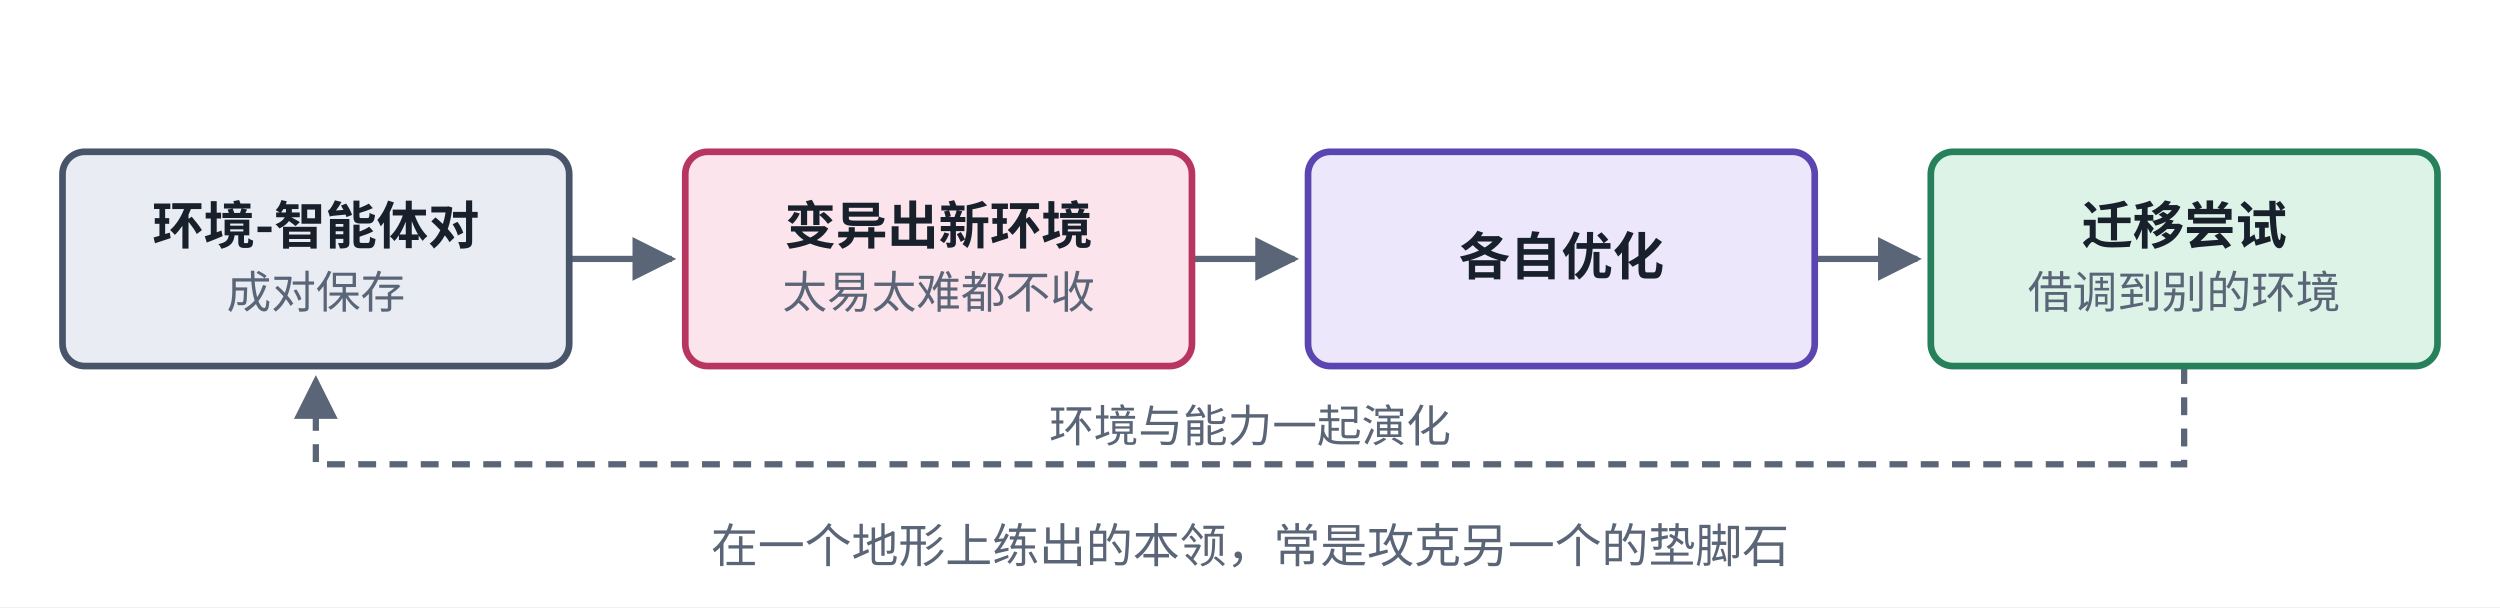
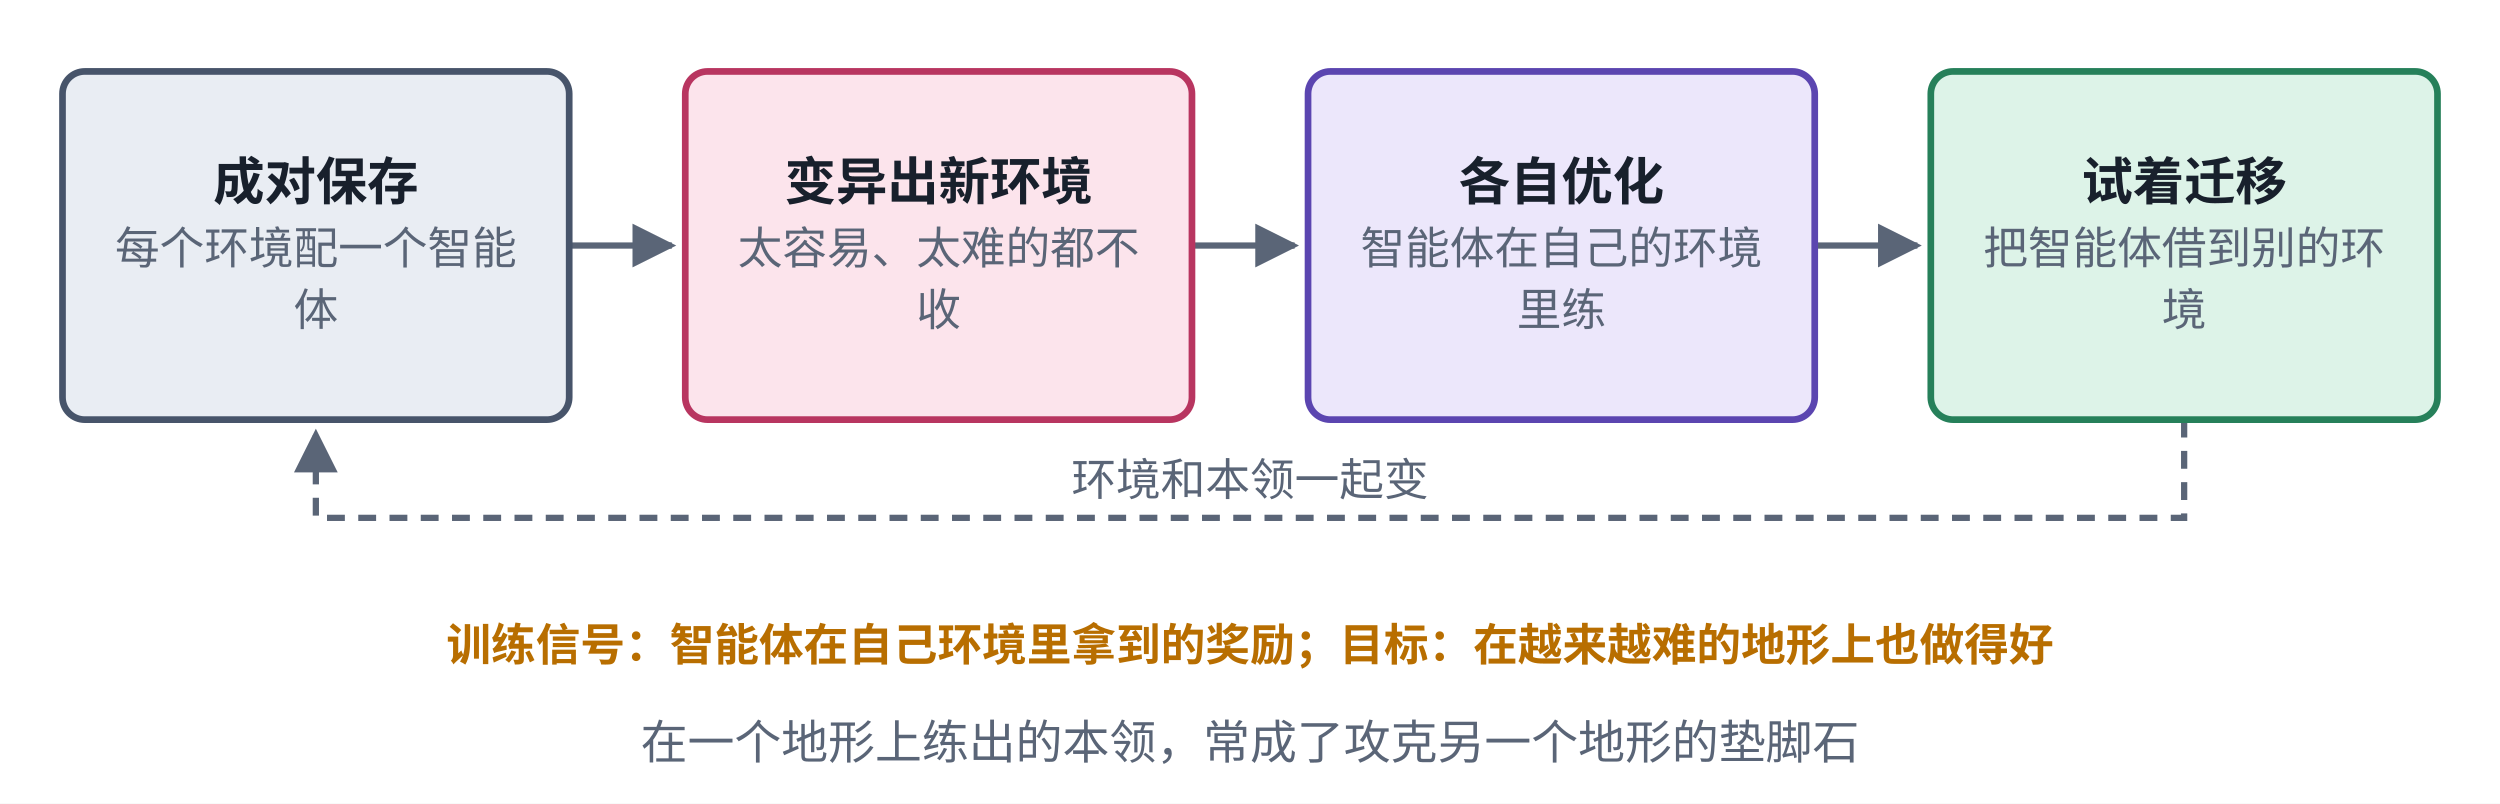
- <svg xmlns="http://www.w3.org/2000/svg" viewBox="0 0 560 136" width="560" height="136" role="img" aria-label="POET 结构">
+ <svg xmlns="http://www.w3.org/2000/svg" viewBox="0 0 560 180" width="560" height="180" role="img" aria-label="POET 结构">
  <defs>
    <marker id="ah-cards5" viewBox="0 0 10 10" refX="9" refY="5" markerWidth="7" markerHeight="7" orient="auto-start-reverse">
      <path d="M0,0 L10,5 L0,10 z" fill="#5A6577" />
    </marker>
  </defs>
-   <rect x="0" y="0" width="560" height="136" fill="#ffffff" />
-   <path d="M127.5,58 L150.5,58" fill="none" stroke="#5A6577" stroke-width="1.4" marker-end="url(#ah-cards5)" />
-   <path d="M267,58 L290,58" fill="none" stroke="#5A6577" stroke-width="1.4" marker-end="url(#ah-cards5)" />
-   <path d="M406.5,58 L429.5,58" fill="none" stroke="#5A6577" stroke-width="1.4" marker-end="url(#ah-cards5)" />
-   <path d="M489.25,82 L489.25,104 L70.75,104 L70.75,85" fill="none" stroke="#5A6577" stroke-width="1.4" stroke-dasharray="4 3" marker-end="url(#ah-cards5)" />
-   <rect x="14" y="34" width="113.5" height="48" rx="5" fill="#E9EDF3" stroke="#47546A" stroke-width="1.5" />
-   <rect x="153.5" y="34" width="113.5" height="48" rx="5" fill="#FCE4EC" stroke="#B83560" stroke-width="1.5" />
-   <rect x="293" y="34" width="113.5" height="48" rx="5" fill="#ECE7FB" stroke="#5B45B0" stroke-width="1.5" />
-   <rect x="432.5" y="34" width="113.5" height="48" rx="5" fill="#DDF3E8" stroke="#26805A" stroke-width="1.5" />
-   <text x="70.75" y="54.665" text-anchor="middle" font-size="11.5" font-weight="600" fill="#18202C" font-family="PingFang SC, Noto Sans CJK SC, Microsoft YaHei, sans-serif">环境-智能体对</text>
-   <text x="70.75" y="69.035" text-anchor="middle" font-size="10" font-weight="400" fill="#5A6577" font-family="PingFang SC, Noto Sans CJK SC, Microsoft YaHei, sans-serif">成对保存</text>
-   <text x="210.25" y="54.665" text-anchor="middle" font-size="11.5" font-weight="600" fill="#18202C" font-family="PingFang SC, Noto Sans CJK SC, Microsoft YaHei, sans-serif">变异出新环境</text>
-   <text x="210.25" y="69.035" text-anchor="middle" font-size="10" font-weight="400" fill="#5A6577" font-family="PingFang SC, Noto Sans CJK SC, Microsoft YaHei, sans-serif">太易太难都不收</text>
-   <text x="349.75" y="61.565" text-anchor="middle" font-size="11.5" font-weight="600" fill="#18202C" font-family="PingFang SC, Noto Sans CJK SC, Microsoft YaHei, sans-serif">各自优化</text>
-   <text x="489.25" y="54.665" text-anchor="middle" font-size="11.5" font-weight="600" fill="#18202C" font-family="PingFang SC, Noto Sans CJK SC, Microsoft YaHei, sans-serif">迁移尝试</text>
-   <text x="489.25" y="69.035" text-anchor="middle" font-size="10" font-weight="400" fill="#5A6577" font-family="PingFang SC, Noto Sans CJK SC, Microsoft YaHei, sans-serif">借调到别的环境</text>
-   <text x="280" y="99" text-anchor="middle" font-size="10" font-weight="400" fill="#5A6577" font-family="PingFang SC, Noto Sans CJK SC, Microsoft YaHei, sans-serif" style="paint-order:stroke;stroke-width:4px;stroke-linejoin:round" stroke="#ffffff">环境与能力一起演化</text>
-   <text x="280" y="126" text-anchor="middle" font-size="10.5" font-weight="500" fill="#5A6577" font-family="PingFang SC, Noto Sans CJK SC, Microsoft YaHei, sans-serif">在一个地形上练出的本领，常是攻克另一个的垫脚石</text>
+   <rect x="0" y="0" width="560" height="180" fill="#ffffff" />
+   <path d="M127.5,55 L150.5,55" fill="none" stroke="#5A6577" stroke-width="1.4" marker-end="url(#ah-cards5)" />
+   <path d="M267,55 L290,55" fill="none" stroke="#5A6577" stroke-width="1.4" marker-end="url(#ah-cards5)" />
+   <path d="M406.5,55 L429.5,55" fill="none" stroke="#5A6577" stroke-width="1.4" marker-end="url(#ah-cards5)" />
+   <path d="M489.25,94 L489.25,116 L70.75,116 L70.75,97" fill="none" stroke="#5A6577" stroke-width="1.4" stroke-dasharray="4 3" marker-end="url(#ah-cards5)" />
+   <rect x="14" y="16" width="113.5" height="78" rx="5" fill="#E9EDF3" stroke="#47546A" stroke-width="1.5" />
+   <rect x="153.5" y="16" width="113.5" height="78" rx="5" fill="#FCE4EC" stroke="#B83560" stroke-width="1.5" />
+   <rect x="293" y="16" width="113.5" height="78" rx="5" fill="#ECE7FB" stroke="#5B45B0" stroke-width="1.5" />
+   <rect x="432.5" y="16" width="113.5" height="78" rx="5" fill="#DDF3E8" stroke="#26805A" stroke-width="1.5" />
+   <text x="70.75" y="44.765" text-anchor="middle" font-size="11.5" font-weight="600" fill="#18202C" font-family="PingFang SC, Noto Sans CJK SC, Microsoft YaHei, sans-serif">成对保存</text>
+   <text x="70.75" y="59.135" text-anchor="middle" font-size="10" font-weight="400" fill="#5A6577" font-family="PingFang SC, Noto Sans CJK SC, Microsoft YaHei, sans-serif">每个环境配一个智能</text>
+   <text x="70.75" y="72.935" text-anchor="middle" font-size="10" font-weight="400" fill="#5A6577" font-family="PingFang SC, Noto Sans CJK SC, Microsoft YaHei, sans-serif">体</text>
+   <text x="210.25" y="44.765" text-anchor="middle" font-size="11.5" font-weight="600" fill="#18202C" font-family="PingFang SC, Noto Sans CJK SC, Microsoft YaHei, sans-serif">变异出新环境</text>
+   <text x="210.25" y="59.135" text-anchor="middle" font-size="10" font-weight="400" fill="#5A6577" font-family="PingFang SC, Noto Sans CJK SC, Microsoft YaHei, sans-serif">太容易、太难的都不</text>
+   <text x="210.25" y="72.935" text-anchor="middle" font-size="10" font-weight="400" fill="#5A6577" font-family="PingFang SC, Noto Sans CJK SC, Microsoft YaHei, sans-serif">收</text>
+   <text x="349.75" y="44.765" text-anchor="middle" font-size="11.5" font-weight="600" fill="#18202C" font-family="PingFang SC, Noto Sans CJK SC, Microsoft YaHei, sans-serif">各自优化</text>
+   <text x="349.75" y="59.135" text-anchor="middle" font-size="10" font-weight="400" fill="#5A6577" font-family="PingFang SC, Noto Sans CJK SC, Microsoft YaHei, sans-serif">智能体在自己的环境</text>
+   <text x="349.75" y="72.935" text-anchor="middle" font-size="10" font-weight="400" fill="#5A6577" font-family="PingFang SC, Noto Sans CJK SC, Microsoft YaHei, sans-serif">里练</text>
+   <text x="489.25" y="44.765" text-anchor="middle" font-size="11.5" font-weight="600" fill="#18202C" font-family="PingFang SC, Noto Sans CJK SC, Microsoft YaHei, sans-serif">试着迁移</text>
+   <text x="489.25" y="59.135" text-anchor="middle" font-size="10" font-weight="400" fill="#5A6577" font-family="PingFang SC, Noto Sans CJK SC, Microsoft YaHei, sans-serif">把智能体借到别的环</text>
+   <text x="489.25" y="72.935" text-anchor="middle" font-size="10" font-weight="400" fill="#5A6577" font-family="PingFang SC, Noto Sans CJK SC, Microsoft YaHei, sans-serif">境</text>
+   <text x="280" y="111" text-anchor="middle" font-size="10" font-weight="400" fill="#5A6577" font-family="PingFang SC, Noto Sans CJK SC, Microsoft YaHei, sans-serif" style="paint-order:stroke;stroke-width:4px;stroke-linejoin:round" stroke="#ffffff">环境和本领一起变</text>
+   <text x="280" y="148" text-anchor="middle" font-size="10" font-weight="600" fill="#B86E00" font-family="PingFang SC, Noto Sans CJK SC, Microsoft YaHei, sans-serif">训练信号：智能体在自己环境里拿到的奖励；目标：在越来越难的地形上也做得好</text>
+   <text x="280" y="170" text-anchor="middle" font-size="10.5" font-weight="500" fill="#5A6577" font-family="PingFang SC, Noto Sans CJK SC, Microsoft YaHei, sans-serif">在一个地形上练出的本领，常成了攻克另一个地形的垫脚石</text>
</svg>
